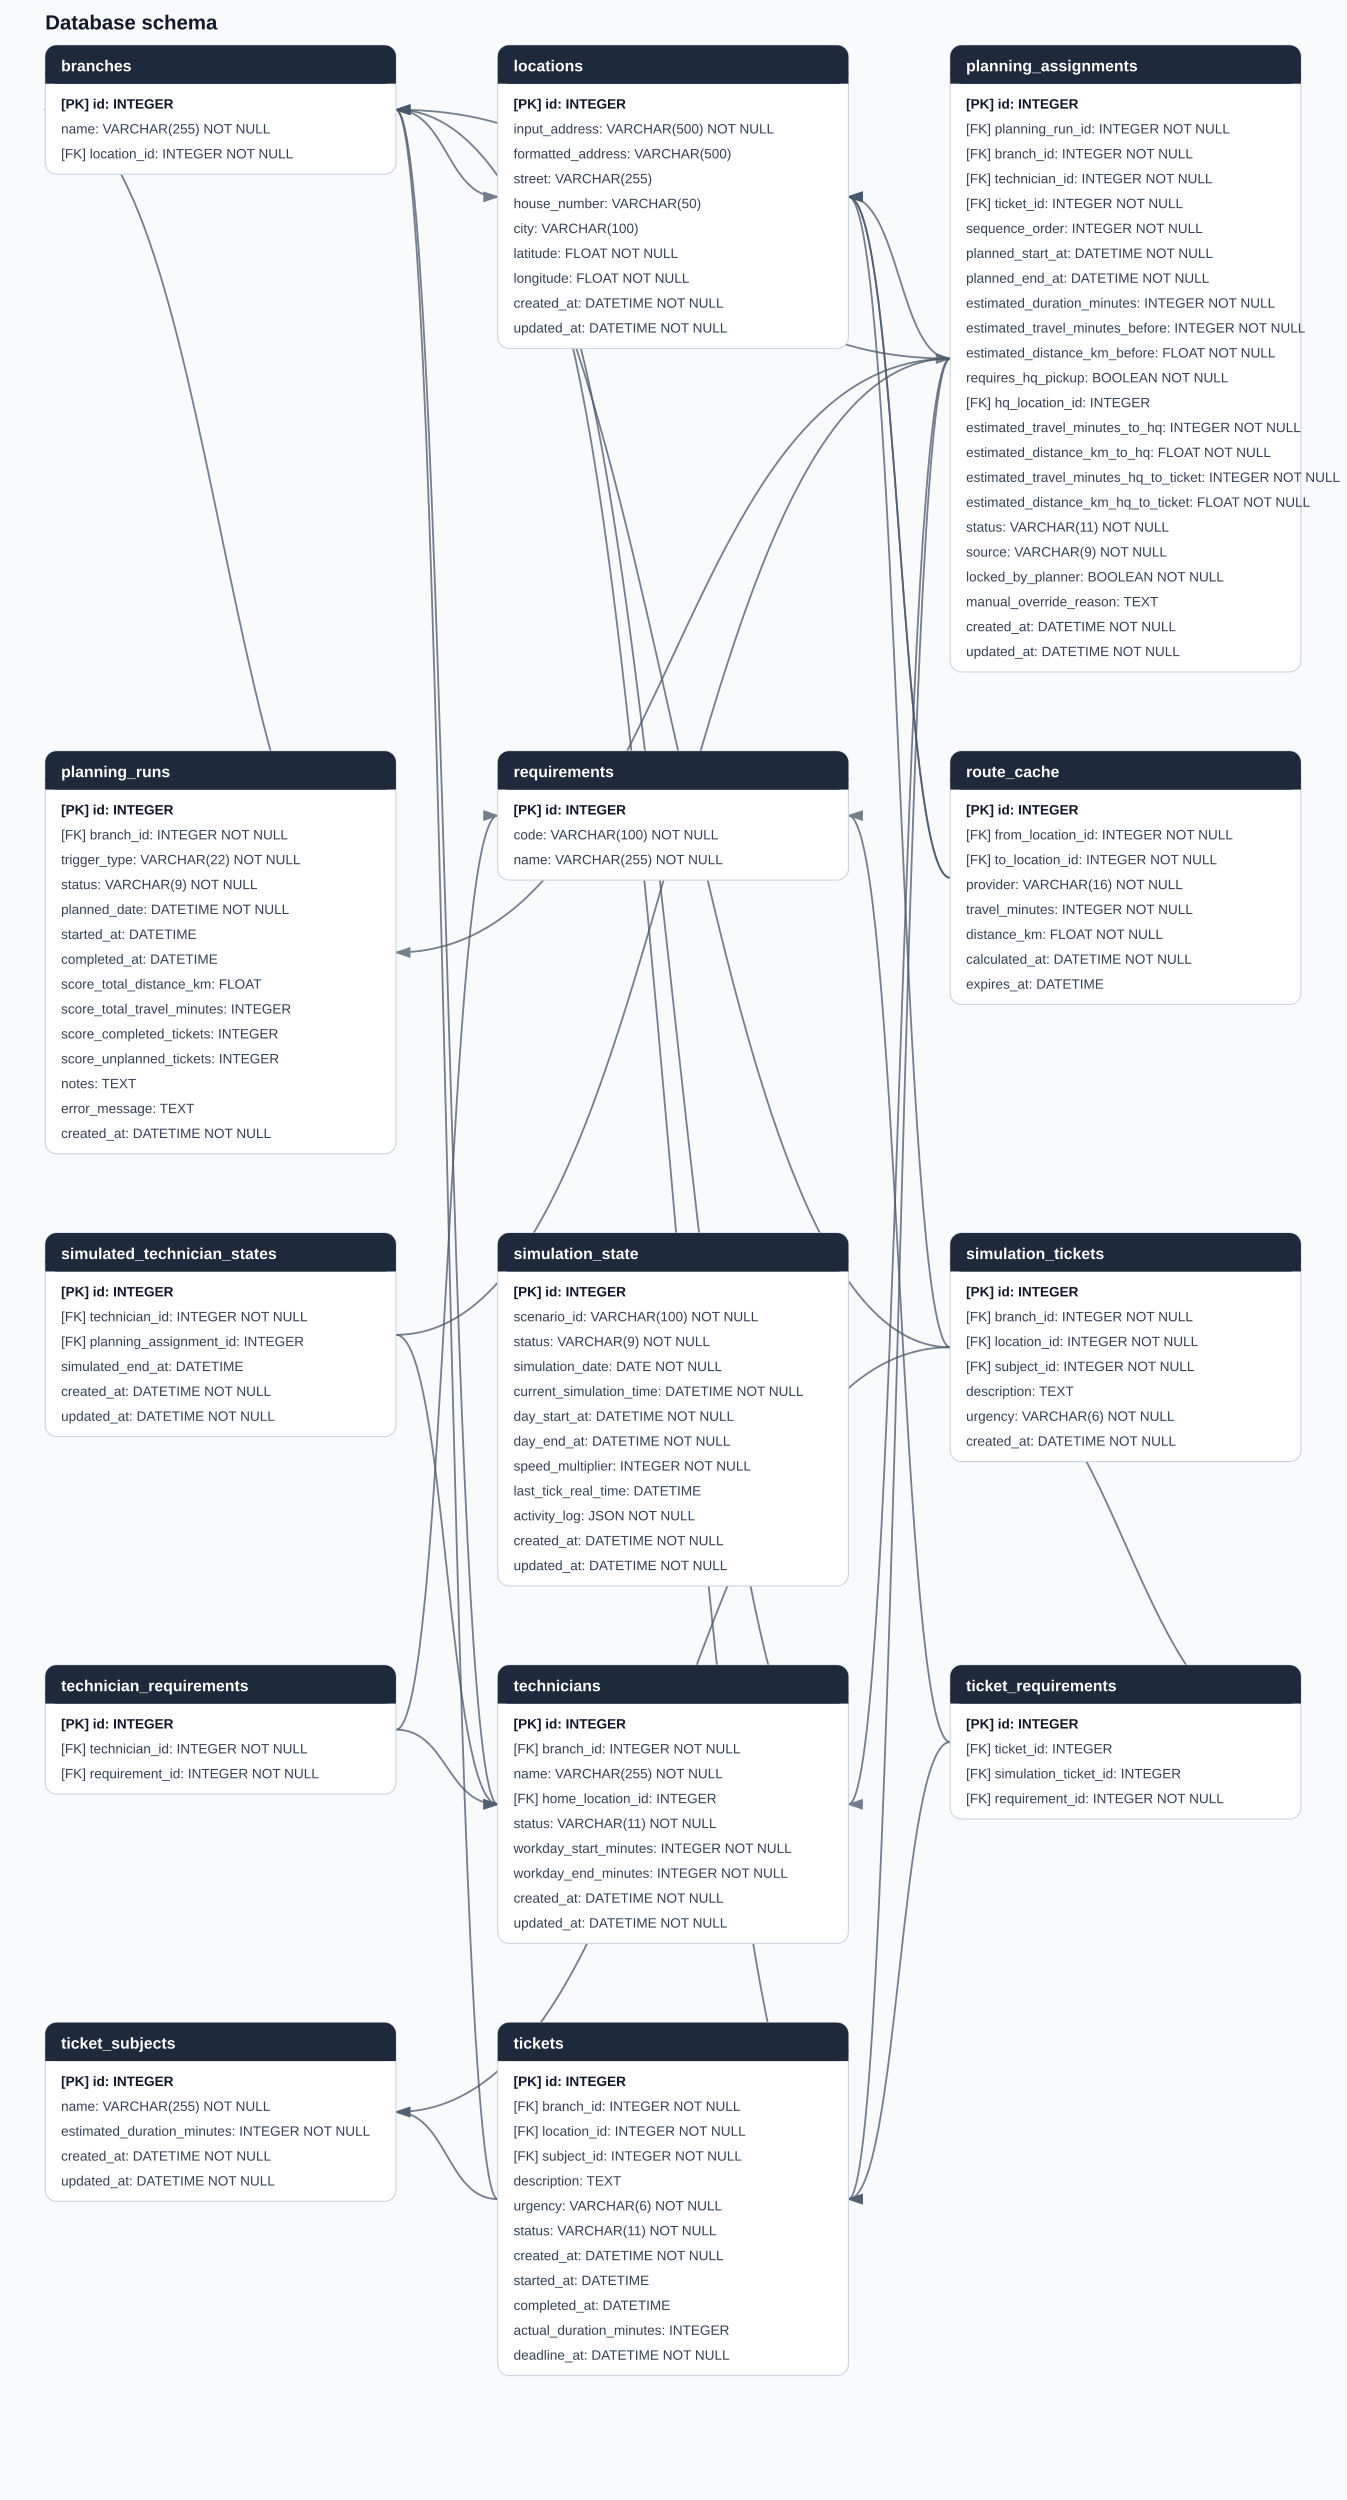
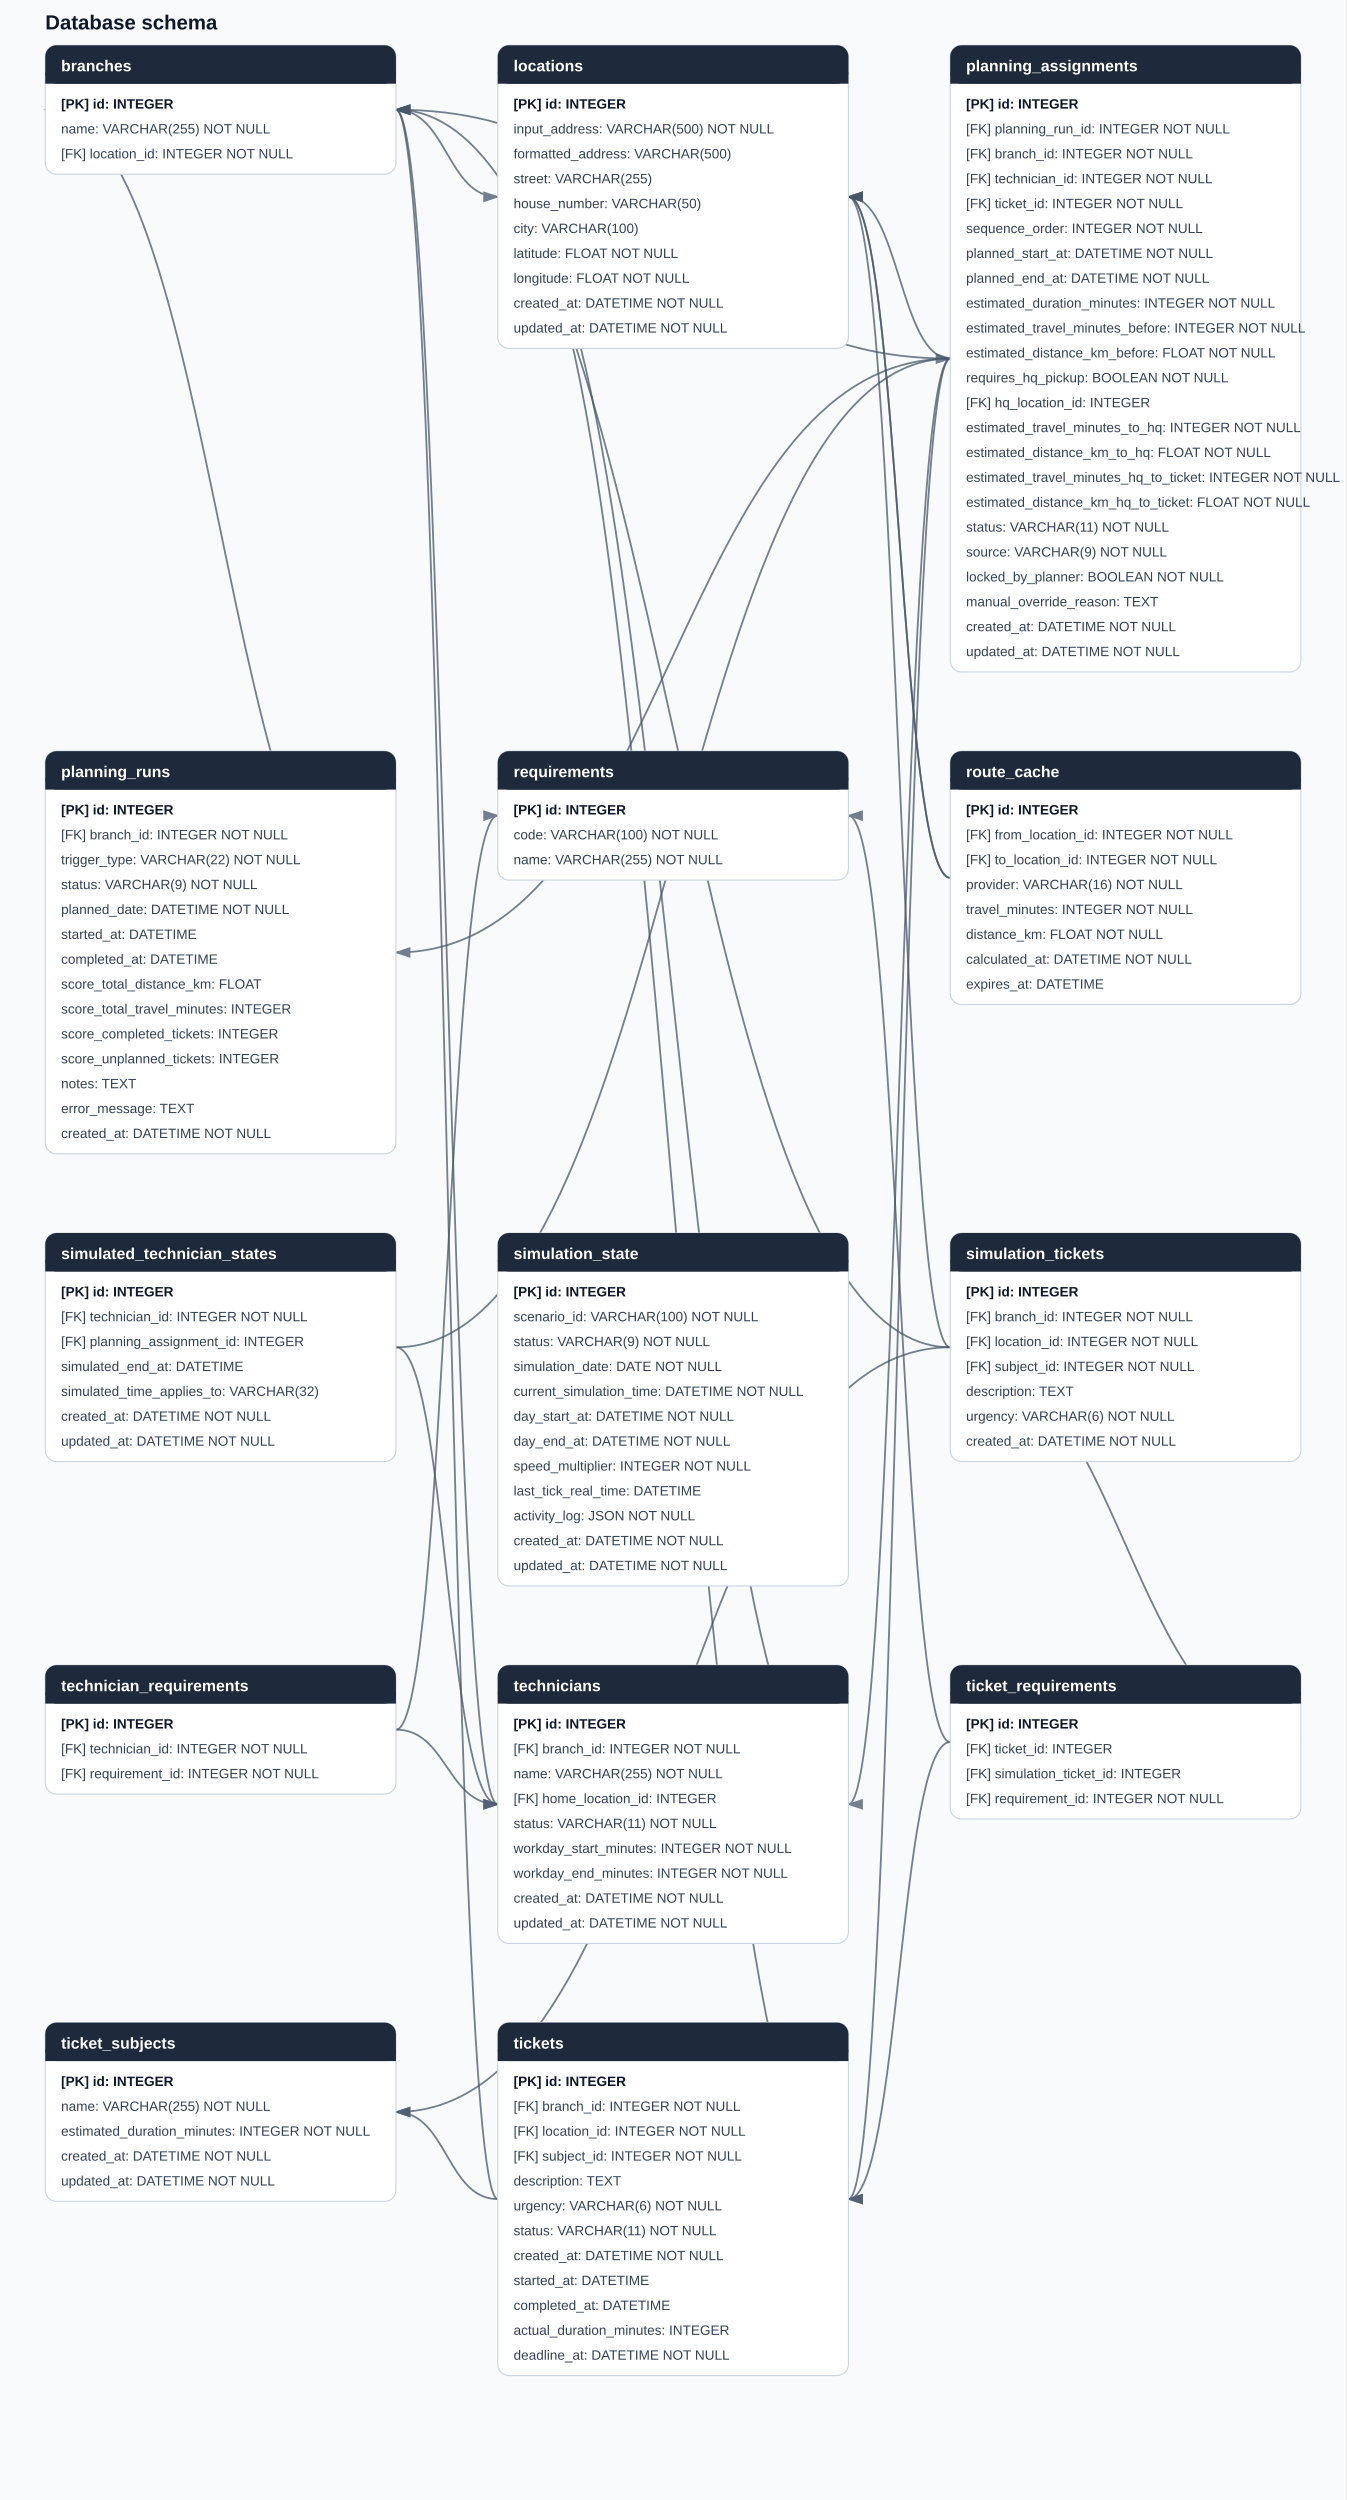
<svg xmlns="http://www.w3.org/2000/svg" width="1190" height="2210" viewBox="0 0 1190 2210">
  <defs>
    <marker id="arrow" markerWidth="10" markerHeight="10" refX="8" refY="3" orient="auto" markerUnits="strokeWidth">
      <path d="M0,0 L0,6 L9,3 z" fill="#475569" />
    </marker>
  </defs>
  <rect width="100%" height="100%" fill="#f8fafc" />
  <text x="40" y="26" font-family="Arial, sans-serif" font-size="18" font-weight="700" fill="#0f172a">Database schema</text>
  <path d="M350,97 C395,97 395,174 440,174" fill="none" stroke="#475569" stroke-width="1.6" marker-end="url(#arrow)" opacity="0.75" />
  <path d="M840,317 C595,317 595,842 350,842" fill="none" stroke="#475569" stroke-width="1.6" marker-end="url(#arrow)" opacity="0.75" />
  <path d="M840,317 C595,317 595,97 350,97" fill="none" stroke="#475569" stroke-width="1.6" marker-end="url(#arrow)" opacity="0.75" />
  <path d="M840,317 C795,317 795,1595 750,1595" fill="none" stroke="#475569" stroke-width="1.6" marker-end="url(#arrow)" opacity="0.75" />
  <path d="M840,317 C795,317 795,1944 750,1944" fill="none" stroke="#475569" stroke-width="1.6" marker-end="url(#arrow)" opacity="0.75" />
  <path d="M840,317 C795,317 795,174 750,174" fill="none" stroke="#475569" stroke-width="1.6" marker-end="url(#arrow)" opacity="0.75" />
  <path d="M350,842 C195,842 195,97 40,97" fill="none" stroke="#475569" stroke-width="1.6" marker-end="url(#arrow)" opacity="0.75" />
  <path d="M840,776 C795,776 795,174 750,174" fill="none" stroke="#475569" stroke-width="1.6" marker-end="url(#arrow)" opacity="0.75" />
  <path d="M840,776 C795,776 795,174 750,174" fill="none" stroke="#475569" stroke-width="1.6" marker-end="url(#arrow)" opacity="0.75" />
-   <path d="M350,1180 C395,1180 395,1595 440,1595" fill="none" stroke="#475569" stroke-width="1.6" marker-end="url(#arrow)" opacity="0.75" />
-   <path d="M350,1180 C595,1180 595,317 840,317" fill="none" stroke="#475569" stroke-width="1.6" marker-end="url(#arrow)" opacity="0.75" />
+   <path d="M350,1191 C395,1191 395,1595 440,1595" fill="none" stroke="#475569" stroke-width="1.6" marker-end="url(#arrow)" opacity="0.75" />
+   <path d="M350,1191 C595,1191 595,317 840,317" fill="none" stroke="#475569" stroke-width="1.6" marker-end="url(#arrow)" opacity="0.75" />
  <path d="M840,1191 C595,1191 595,97 350,97" fill="none" stroke="#475569" stroke-width="1.6" marker-end="url(#arrow)" opacity="0.75" />
  <path d="M840,1191 C795,1191 795,174 750,174" fill="none" stroke="#475569" stroke-width="1.6" marker-end="url(#arrow)" opacity="0.75" />
  <path d="M840,1191 C595,1191 595,1867 350,1867" fill="none" stroke="#475569" stroke-width="1.6" marker-end="url(#arrow)" opacity="0.75" />
  <path d="M350,1529 C395,1529 395,1595 440,1595" fill="none" stroke="#475569" stroke-width="1.6" marker-end="url(#arrow)" opacity="0.75" />
  <path d="M350,1529 C395,1529 395,721 440,721" fill="none" stroke="#475569" stroke-width="1.6" marker-end="url(#arrow)" opacity="0.75" />
  <path d="M440,1595 C395,1595 395,97 350,97" fill="none" stroke="#475569" stroke-width="1.6" marker-end="url(#arrow)" opacity="0.75" />
  <path d="M750,1595 C595,1595 595,174 440,174" fill="none" stroke="#475569" stroke-width="1.6" marker-end="url(#arrow)" opacity="0.75" />
  <path d="M840,1540 C795,1540 795,1944 750,1944" fill="none" stroke="#475569" stroke-width="1.6" marker-end="url(#arrow)" opacity="0.75" />
  <path d="M1150,1540 C995,1540 995,1191 840,1191" fill="none" stroke="#475569" stroke-width="1.6" marker-end="url(#arrow)" opacity="0.75" />
  <path d="M840,1540 C795,1540 795,721 750,721" fill="none" stroke="#475569" stroke-width="1.6" marker-end="url(#arrow)" opacity="0.75" />
  <path d="M440,1944 C395,1944 395,97 350,97" fill="none" stroke="#475569" stroke-width="1.6" marker-end="url(#arrow)" opacity="0.75" />
  <path d="M750,1944 C595,1944 595,174 440,174" fill="none" stroke="#475569" stroke-width="1.6" marker-end="url(#arrow)" opacity="0.75" />
  <path d="M440,1944 C395,1944 395,1867 350,1867" fill="none" stroke="#475569" stroke-width="1.6" marker-end="url(#arrow)" opacity="0.75" />
  <rect x="40" y="40" width="310" height="114" rx="10" fill="#ffffff" stroke="#cbd5e1" />
  <rect x="40" y="40" width="310" height="34" rx="10" fill="#1e293b" />
  <path d="M40,64 H350 V74 H40 Z" fill="#1e293b" />
  <text x="54" y="63" font-family="Arial, sans-serif" font-size="14" font-weight="700" fill="#ffffff">branches</text>
  <text x="54" y="96" font-family="Arial, sans-serif" font-size="12" font-weight="700" fill="#0f172a">[PK] id: INTEGER</text>
  <text x="54" y="118" font-family="Arial, sans-serif" font-size="12" font-weight="400" fill="#334155">name: VARCHAR(255) NOT NULL</text>
  <text x="54" y="140" font-family="Arial, sans-serif" font-size="12" font-weight="400" fill="#334155">[FK] location_id: INTEGER NOT NULL</text>
  <rect x="440" y="40" width="310" height="268" rx="10" fill="#ffffff" stroke="#cbd5e1" />
  <rect x="440" y="40" width="310" height="34" rx="10" fill="#1e293b" />
  <path d="M440,64 H750 V74 H440 Z" fill="#1e293b" />
  <text x="454" y="63" font-family="Arial, sans-serif" font-size="14" font-weight="700" fill="#ffffff">locations</text>
  <text x="454" y="96" font-family="Arial, sans-serif" font-size="12" font-weight="700" fill="#0f172a">[PK] id: INTEGER</text>
  <text x="454" y="118" font-family="Arial, sans-serif" font-size="12" font-weight="400" fill="#334155">input_address: VARCHAR(500) NOT NULL</text>
  <text x="454" y="140" font-family="Arial, sans-serif" font-size="12" font-weight="400" fill="#334155">formatted_address: VARCHAR(500)</text>
  <text x="454" y="162" font-family="Arial, sans-serif" font-size="12" font-weight="400" fill="#334155">street: VARCHAR(255)</text>
  <text x="454" y="184" font-family="Arial, sans-serif" font-size="12" font-weight="400" fill="#334155">house_number: VARCHAR(50)</text>
  <text x="454" y="206" font-family="Arial, sans-serif" font-size="12" font-weight="400" fill="#334155">city: VARCHAR(100)</text>
  <text x="454" y="228" font-family="Arial, sans-serif" font-size="12" font-weight="400" fill="#334155">latitude: FLOAT NOT NULL</text>
  <text x="454" y="250" font-family="Arial, sans-serif" font-size="12" font-weight="400" fill="#334155">longitude: FLOAT NOT NULL</text>
  <text x="454" y="272" font-family="Arial, sans-serif" font-size="12" font-weight="400" fill="#334155">created_at: DATETIME NOT NULL</text>
  <text x="454" y="294" font-family="Arial, sans-serif" font-size="12" font-weight="400" fill="#334155">updated_at: DATETIME NOT NULL</text>
  <rect x="840" y="40" width="310" height="554" rx="10" fill="#ffffff" stroke="#cbd5e1" />
  <rect x="840" y="40" width="310" height="34" rx="10" fill="#1e293b" />
  <path d="M840,64 H1150 V74 H840 Z" fill="#1e293b" />
  <text x="854" y="63" font-family="Arial, sans-serif" font-size="14" font-weight="700" fill="#ffffff">planning_assignments</text>
  <text x="854" y="96" font-family="Arial, sans-serif" font-size="12" font-weight="700" fill="#0f172a">[PK] id: INTEGER</text>
  <text x="854" y="118" font-family="Arial, sans-serif" font-size="12" font-weight="400" fill="#334155">[FK] planning_run_id: INTEGER NOT NULL</text>
  <text x="854" y="140" font-family="Arial, sans-serif" font-size="12" font-weight="400" fill="#334155">[FK] branch_id: INTEGER NOT NULL</text>
  <text x="854" y="162" font-family="Arial, sans-serif" font-size="12" font-weight="400" fill="#334155">[FK] technician_id: INTEGER NOT NULL</text>
  <text x="854" y="184" font-family="Arial, sans-serif" font-size="12" font-weight="400" fill="#334155">[FK] ticket_id: INTEGER NOT NULL</text>
  <text x="854" y="206" font-family="Arial, sans-serif" font-size="12" font-weight="400" fill="#334155">sequence_order: INTEGER NOT NULL</text>
  <text x="854" y="228" font-family="Arial, sans-serif" font-size="12" font-weight="400" fill="#334155">planned_start_at: DATETIME NOT NULL</text>
  <text x="854" y="250" font-family="Arial, sans-serif" font-size="12" font-weight="400" fill="#334155">planned_end_at: DATETIME NOT NULL</text>
  <text x="854" y="272" font-family="Arial, sans-serif" font-size="12" font-weight="400" fill="#334155">estimated_duration_minutes: INTEGER NOT NULL</text>
  <text x="854" y="294" font-family="Arial, sans-serif" font-size="12" font-weight="400" fill="#334155">estimated_travel_minutes_before: INTEGER NOT NULL</text>
  <text x="854" y="316" font-family="Arial, sans-serif" font-size="12" font-weight="400" fill="#334155">estimated_distance_km_before: FLOAT NOT NULL</text>
  <text x="854" y="338" font-family="Arial, sans-serif" font-size="12" font-weight="400" fill="#334155">requires_hq_pickup: BOOLEAN NOT NULL</text>
  <text x="854" y="360" font-family="Arial, sans-serif" font-size="12" font-weight="400" fill="#334155">[FK] hq_location_id: INTEGER</text>
  <text x="854" y="382" font-family="Arial, sans-serif" font-size="12" font-weight="400" fill="#334155">estimated_travel_minutes_to_hq: INTEGER NOT NULL</text>
  <text x="854" y="404" font-family="Arial, sans-serif" font-size="12" font-weight="400" fill="#334155">estimated_distance_km_to_hq: FLOAT NOT NULL</text>
  <text x="854" y="426" font-family="Arial, sans-serif" font-size="12" font-weight="400" fill="#334155">estimated_travel_minutes_hq_to_ticket: INTEGER NOT NULL</text>
  <text x="854" y="448" font-family="Arial, sans-serif" font-size="12" font-weight="400" fill="#334155">estimated_distance_km_hq_to_ticket: FLOAT NOT NULL</text>
  <text x="854" y="470" font-family="Arial, sans-serif" font-size="12" font-weight="400" fill="#334155">status: VARCHAR(11) NOT NULL</text>
  <text x="854" y="492" font-family="Arial, sans-serif" font-size="12" font-weight="400" fill="#334155">source: VARCHAR(9) NOT NULL</text>
  <text x="854" y="514" font-family="Arial, sans-serif" font-size="12" font-weight="400" fill="#334155">locked_by_planner: BOOLEAN NOT NULL</text>
  <text x="854" y="536" font-family="Arial, sans-serif" font-size="12" font-weight="400" fill="#334155">manual_override_reason: TEXT</text>
  <text x="854" y="558" font-family="Arial, sans-serif" font-size="12" font-weight="400" fill="#334155">created_at: DATETIME NOT NULL</text>
  <text x="854" y="580" font-family="Arial, sans-serif" font-size="12" font-weight="400" fill="#334155">updated_at: DATETIME NOT NULL</text>
  <rect x="40" y="664" width="310" height="356" rx="10" fill="#ffffff" stroke="#cbd5e1" />
  <rect x="40" y="664" width="310" height="34" rx="10" fill="#1e293b" />
  <path d="M40,688 H350 V698 H40 Z" fill="#1e293b" />
  <text x="54" y="687" font-family="Arial, sans-serif" font-size="14" font-weight="700" fill="#ffffff">planning_runs</text>
  <text x="54" y="720" font-family="Arial, sans-serif" font-size="12" font-weight="700" fill="#0f172a">[PK] id: INTEGER</text>
  <text x="54" y="742" font-family="Arial, sans-serif" font-size="12" font-weight="400" fill="#334155">[FK] branch_id: INTEGER NOT NULL</text>
  <text x="54" y="764" font-family="Arial, sans-serif" font-size="12" font-weight="400" fill="#334155">trigger_type: VARCHAR(22) NOT NULL</text>
  <text x="54" y="786" font-family="Arial, sans-serif" font-size="12" font-weight="400" fill="#334155">status: VARCHAR(9) NOT NULL</text>
  <text x="54" y="808" font-family="Arial, sans-serif" font-size="12" font-weight="400" fill="#334155">planned_date: DATETIME NOT NULL</text>
  <text x="54" y="830" font-family="Arial, sans-serif" font-size="12" font-weight="400" fill="#334155">started_at: DATETIME</text>
  <text x="54" y="852" font-family="Arial, sans-serif" font-size="12" font-weight="400" fill="#334155">completed_at: DATETIME</text>
  <text x="54" y="874" font-family="Arial, sans-serif" font-size="12" font-weight="400" fill="#334155">score_total_distance_km: FLOAT</text>
  <text x="54" y="896" font-family="Arial, sans-serif" font-size="12" font-weight="400" fill="#334155">score_total_travel_minutes: INTEGER</text>
  <text x="54" y="918" font-family="Arial, sans-serif" font-size="12" font-weight="400" fill="#334155">score_completed_tickets: INTEGER</text>
  <text x="54" y="940" font-family="Arial, sans-serif" font-size="12" font-weight="400" fill="#334155">score_unplanned_tickets: INTEGER</text>
  <text x="54" y="962" font-family="Arial, sans-serif" font-size="12" font-weight="400" fill="#334155">notes: TEXT</text>
  <text x="54" y="984" font-family="Arial, sans-serif" font-size="12" font-weight="400" fill="#334155">error_message: TEXT</text>
  <text x="54" y="1006" font-family="Arial, sans-serif" font-size="12" font-weight="400" fill="#334155">created_at: DATETIME NOT NULL</text>
  <rect x="440" y="664" width="310" height="114" rx="10" fill="#ffffff" stroke="#cbd5e1" />
  <rect x="440" y="664" width="310" height="34" rx="10" fill="#1e293b" />
  <path d="M440,688 H750 V698 H440 Z" fill="#1e293b" />
  <text x="454" y="687" font-family="Arial, sans-serif" font-size="14" font-weight="700" fill="#ffffff">requirements</text>
  <text x="454" y="720" font-family="Arial, sans-serif" font-size="12" font-weight="700" fill="#0f172a">[PK] id: INTEGER</text>
  <text x="454" y="742" font-family="Arial, sans-serif" font-size="12" font-weight="400" fill="#334155">code: VARCHAR(100) NOT NULL</text>
  <text x="454" y="764" font-family="Arial, sans-serif" font-size="12" font-weight="400" fill="#334155">name: VARCHAR(255) NOT NULL</text>
  <rect x="840" y="664" width="310" height="224" rx="10" fill="#ffffff" stroke="#cbd5e1" />
  <rect x="840" y="664" width="310" height="34" rx="10" fill="#1e293b" />
  <path d="M840,688 H1150 V698 H840 Z" fill="#1e293b" />
  <text x="854" y="687" font-family="Arial, sans-serif" font-size="14" font-weight="700" fill="#ffffff">route_cache</text>
  <text x="854" y="720" font-family="Arial, sans-serif" font-size="12" font-weight="700" fill="#0f172a">[PK] id: INTEGER</text>
  <text x="854" y="742" font-family="Arial, sans-serif" font-size="12" font-weight="400" fill="#334155">[FK] from_location_id: INTEGER NOT NULL</text>
  <text x="854" y="764" font-family="Arial, sans-serif" font-size="12" font-weight="400" fill="#334155">[FK] to_location_id: INTEGER NOT NULL</text>
  <text x="854" y="786" font-family="Arial, sans-serif" font-size="12" font-weight="400" fill="#334155">provider: VARCHAR(16) NOT NULL</text>
  <text x="854" y="808" font-family="Arial, sans-serif" font-size="12" font-weight="400" fill="#334155">travel_minutes: INTEGER NOT NULL</text>
  <text x="854" y="830" font-family="Arial, sans-serif" font-size="12" font-weight="400" fill="#334155">distance_km: FLOAT NOT NULL</text>
  <text x="854" y="852" font-family="Arial, sans-serif" font-size="12" font-weight="400" fill="#334155">calculated_at: DATETIME NOT NULL</text>
  <text x="854" y="874" font-family="Arial, sans-serif" font-size="12" font-weight="400" fill="#334155">expires_at: DATETIME</text>
-   <rect x="40" y="1090" width="310" height="180" rx="10" fill="#ffffff" stroke="#cbd5e1" />
+   <rect x="40" y="1090" width="310" height="202" rx="10" fill="#ffffff" stroke="#cbd5e1" />
  <rect x="40" y="1090" width="310" height="34" rx="10" fill="#1e293b" />
  <path d="M40,1114 H350 V1124 H40 Z" fill="#1e293b" />
  <text x="54" y="1113" font-family="Arial, sans-serif" font-size="14" font-weight="700" fill="#ffffff">simulated_technician_states</text>
  <text x="54" y="1146" font-family="Arial, sans-serif" font-size="12" font-weight="700" fill="#0f172a">[PK] id: INTEGER</text>
  <text x="54" y="1168" font-family="Arial, sans-serif" font-size="12" font-weight="400" fill="#334155">[FK] technician_id: INTEGER NOT NULL</text>
  <text x="54" y="1190" font-family="Arial, sans-serif" font-size="12" font-weight="400" fill="#334155">[FK] planning_assignment_id: INTEGER</text>
  <text x="54" y="1212" font-family="Arial, sans-serif" font-size="12" font-weight="400" fill="#334155">simulated_end_at: DATETIME</text>
-   <text x="54" y="1234" font-family="Arial, sans-serif" font-size="12" font-weight="400" fill="#334155">created_at: DATETIME NOT NULL</text>
-   <text x="54" y="1256" font-family="Arial, sans-serif" font-size="12" font-weight="400" fill="#334155">updated_at: DATETIME NOT NULL</text>
+   <text x="54" y="1234" font-family="Arial, sans-serif" font-size="12" font-weight="400" fill="#334155">simulated_time_applies_to: VARCHAR(32)</text>
+   <text x="54" y="1256" font-family="Arial, sans-serif" font-size="12" font-weight="400" fill="#334155">created_at: DATETIME NOT NULL</text>
+   <text x="54" y="1278" font-family="Arial, sans-serif" font-size="12" font-weight="400" fill="#334155">updated_at: DATETIME NOT NULL</text>
  <rect x="440" y="1090" width="310" height="312" rx="10" fill="#ffffff" stroke="#cbd5e1" />
  <rect x="440" y="1090" width="310" height="34" rx="10" fill="#1e293b" />
  <path d="M440,1114 H750 V1124 H440 Z" fill="#1e293b" />
  <text x="454" y="1113" font-family="Arial, sans-serif" font-size="14" font-weight="700" fill="#ffffff">simulation_state</text>
  <text x="454" y="1146" font-family="Arial, sans-serif" font-size="12" font-weight="700" fill="#0f172a">[PK] id: INTEGER</text>
  <text x="454" y="1168" font-family="Arial, sans-serif" font-size="12" font-weight="400" fill="#334155">scenario_id: VARCHAR(100) NOT NULL</text>
  <text x="454" y="1190" font-family="Arial, sans-serif" font-size="12" font-weight="400" fill="#334155">status: VARCHAR(9) NOT NULL</text>
  <text x="454" y="1212" font-family="Arial, sans-serif" font-size="12" font-weight="400" fill="#334155">simulation_date: DATE NOT NULL</text>
  <text x="454" y="1234" font-family="Arial, sans-serif" font-size="12" font-weight="400" fill="#334155">current_simulation_time: DATETIME NOT NULL</text>
  <text x="454" y="1256" font-family="Arial, sans-serif" font-size="12" font-weight="400" fill="#334155">day_start_at: DATETIME NOT NULL</text>
  <text x="454" y="1278" font-family="Arial, sans-serif" font-size="12" font-weight="400" fill="#334155">day_end_at: DATETIME NOT NULL</text>
  <text x="454" y="1300" font-family="Arial, sans-serif" font-size="12" font-weight="400" fill="#334155">speed_multiplier: INTEGER NOT NULL</text>
  <text x="454" y="1322" font-family="Arial, sans-serif" font-size="12" font-weight="400" fill="#334155">last_tick_real_time: DATETIME</text>
  <text x="454" y="1344" font-family="Arial, sans-serif" font-size="12" font-weight="400" fill="#334155">activity_log: JSON NOT NULL</text>
  <text x="454" y="1366" font-family="Arial, sans-serif" font-size="12" font-weight="400" fill="#334155">created_at: DATETIME NOT NULL</text>
  <text x="454" y="1388" font-family="Arial, sans-serif" font-size="12" font-weight="400" fill="#334155">updated_at: DATETIME NOT NULL</text>
  <rect x="840" y="1090" width="310" height="202" rx="10" fill="#ffffff" stroke="#cbd5e1" />
  <rect x="840" y="1090" width="310" height="34" rx="10" fill="#1e293b" />
  <path d="M840,1114 H1150 V1124 H840 Z" fill="#1e293b" />
  <text x="854" y="1113" font-family="Arial, sans-serif" font-size="14" font-weight="700" fill="#ffffff">simulation_tickets</text>
  <text x="854" y="1146" font-family="Arial, sans-serif" font-size="12" font-weight="700" fill="#0f172a">[PK] id: INTEGER</text>
  <text x="854" y="1168" font-family="Arial, sans-serif" font-size="12" font-weight="400" fill="#334155">[FK] branch_id: INTEGER NOT NULL</text>
  <text x="854" y="1190" font-family="Arial, sans-serif" font-size="12" font-weight="400" fill="#334155">[FK] location_id: INTEGER NOT NULL</text>
  <text x="854" y="1212" font-family="Arial, sans-serif" font-size="12" font-weight="400" fill="#334155">[FK] subject_id: INTEGER NOT NULL</text>
  <text x="854" y="1234" font-family="Arial, sans-serif" font-size="12" font-weight="400" fill="#334155">description: TEXT</text>
  <text x="854" y="1256" font-family="Arial, sans-serif" font-size="12" font-weight="400" fill="#334155">urgency: VARCHAR(6) NOT NULL</text>
  <text x="854" y="1278" font-family="Arial, sans-serif" font-size="12" font-weight="400" fill="#334155">created_at: DATETIME NOT NULL</text>
  <rect x="40" y="1472" width="310" height="114" rx="10" fill="#ffffff" stroke="#cbd5e1" />
  <rect x="40" y="1472" width="310" height="34" rx="10" fill="#1e293b" />
  <path d="M40,1496 H350 V1506 H40 Z" fill="#1e293b" />
  <text x="54" y="1495" font-family="Arial, sans-serif" font-size="14" font-weight="700" fill="#ffffff">technician_requirements</text>
  <text x="54" y="1528" font-family="Arial, sans-serif" font-size="12" font-weight="700" fill="#0f172a">[PK] id: INTEGER</text>
  <text x="54" y="1550" font-family="Arial, sans-serif" font-size="12" font-weight="400" fill="#334155">[FK] technician_id: INTEGER NOT NULL</text>
  <text x="54" y="1572" font-family="Arial, sans-serif" font-size="12" font-weight="400" fill="#334155">[FK] requirement_id: INTEGER NOT NULL</text>
  <rect x="440" y="1472" width="310" height="246" rx="10" fill="#ffffff" stroke="#cbd5e1" />
  <rect x="440" y="1472" width="310" height="34" rx="10" fill="#1e293b" />
  <path d="M440,1496 H750 V1506 H440 Z" fill="#1e293b" />
  <text x="454" y="1495" font-family="Arial, sans-serif" font-size="14" font-weight="700" fill="#ffffff">technicians</text>
  <text x="454" y="1528" font-family="Arial, sans-serif" font-size="12" font-weight="700" fill="#0f172a">[PK] id: INTEGER</text>
  <text x="454" y="1550" font-family="Arial, sans-serif" font-size="12" font-weight="400" fill="#334155">[FK] branch_id: INTEGER NOT NULL</text>
  <text x="454" y="1572" font-family="Arial, sans-serif" font-size="12" font-weight="400" fill="#334155">name: VARCHAR(255) NOT NULL</text>
  <text x="454" y="1594" font-family="Arial, sans-serif" font-size="12" font-weight="400" fill="#334155">[FK] home_location_id: INTEGER</text>
  <text x="454" y="1616" font-family="Arial, sans-serif" font-size="12" font-weight="400" fill="#334155">status: VARCHAR(11) NOT NULL</text>
  <text x="454" y="1638" font-family="Arial, sans-serif" font-size="12" font-weight="400" fill="#334155">workday_start_minutes: INTEGER NOT NULL</text>
  <text x="454" y="1660" font-family="Arial, sans-serif" font-size="12" font-weight="400" fill="#334155">workday_end_minutes: INTEGER NOT NULL</text>
  <text x="454" y="1682" font-family="Arial, sans-serif" font-size="12" font-weight="400" fill="#334155">created_at: DATETIME NOT NULL</text>
  <text x="454" y="1704" font-family="Arial, sans-serif" font-size="12" font-weight="400" fill="#334155">updated_at: DATETIME NOT NULL</text>
  <rect x="840" y="1472" width="310" height="136" rx="10" fill="#ffffff" stroke="#cbd5e1" />
  <rect x="840" y="1472" width="310" height="34" rx="10" fill="#1e293b" />
  <path d="M840,1496 H1150 V1506 H840 Z" fill="#1e293b" />
  <text x="854" y="1495" font-family="Arial, sans-serif" font-size="14" font-weight="700" fill="#ffffff">ticket_requirements</text>
  <text x="854" y="1528" font-family="Arial, sans-serif" font-size="12" font-weight="700" fill="#0f172a">[PK] id: INTEGER</text>
  <text x="854" y="1550" font-family="Arial, sans-serif" font-size="12" font-weight="400" fill="#334155">[FK] ticket_id: INTEGER</text>
  <text x="854" y="1572" font-family="Arial, sans-serif" font-size="12" font-weight="400" fill="#334155">[FK] simulation_ticket_id: INTEGER</text>
  <text x="854" y="1594" font-family="Arial, sans-serif" font-size="12" font-weight="400" fill="#334155">[FK] requirement_id: INTEGER NOT NULL</text>
  <rect x="40" y="1788" width="310" height="158" rx="10" fill="#ffffff" stroke="#cbd5e1" />
  <rect x="40" y="1788" width="310" height="34" rx="10" fill="#1e293b" />
  <path d="M40,1812 H350 V1822 H40 Z" fill="#1e293b" />
  <text x="54" y="1811" font-family="Arial, sans-serif" font-size="14" font-weight="700" fill="#ffffff">ticket_subjects</text>
  <text x="54" y="1844" font-family="Arial, sans-serif" font-size="12" font-weight="700" fill="#0f172a">[PK] id: INTEGER</text>
  <text x="54" y="1866" font-family="Arial, sans-serif" font-size="12" font-weight="400" fill="#334155">name: VARCHAR(255) NOT NULL</text>
  <text x="54" y="1888" font-family="Arial, sans-serif" font-size="12" font-weight="400" fill="#334155">estimated_duration_minutes: INTEGER NOT NULL</text>
  <text x="54" y="1910" font-family="Arial, sans-serif" font-size="12" font-weight="400" fill="#334155">created_at: DATETIME NOT NULL</text>
  <text x="54" y="1932" font-family="Arial, sans-serif" font-size="12" font-weight="400" fill="#334155">updated_at: DATETIME NOT NULL</text>
  <rect x="440" y="1788" width="310" height="312" rx="10" fill="#ffffff" stroke="#cbd5e1" />
  <rect x="440" y="1788" width="310" height="34" rx="10" fill="#1e293b" />
  <path d="M440,1812 H750 V1822 H440 Z" fill="#1e293b" />
  <text x="454" y="1811" font-family="Arial, sans-serif" font-size="14" font-weight="700" fill="#ffffff">tickets</text>
  <text x="454" y="1844" font-family="Arial, sans-serif" font-size="12" font-weight="700" fill="#0f172a">[PK] id: INTEGER</text>
  <text x="454" y="1866" font-family="Arial, sans-serif" font-size="12" font-weight="400" fill="#334155">[FK] branch_id: INTEGER NOT NULL</text>
  <text x="454" y="1888" font-family="Arial, sans-serif" font-size="12" font-weight="400" fill="#334155">[FK] location_id: INTEGER NOT NULL</text>
  <text x="454" y="1910" font-family="Arial, sans-serif" font-size="12" font-weight="400" fill="#334155">[FK] subject_id: INTEGER NOT NULL</text>
  <text x="454" y="1932" font-family="Arial, sans-serif" font-size="12" font-weight="400" fill="#334155">description: TEXT</text>
  <text x="454" y="1954" font-family="Arial, sans-serif" font-size="12" font-weight="400" fill="#334155">urgency: VARCHAR(6) NOT NULL</text>
  <text x="454" y="1976" font-family="Arial, sans-serif" font-size="12" font-weight="400" fill="#334155">status: VARCHAR(11) NOT NULL</text>
  <text x="454" y="1998" font-family="Arial, sans-serif" font-size="12" font-weight="400" fill="#334155">created_at: DATETIME NOT NULL</text>
  <text x="454" y="2020" font-family="Arial, sans-serif" font-size="12" font-weight="400" fill="#334155">started_at: DATETIME</text>
  <text x="454" y="2042" font-family="Arial, sans-serif" font-size="12" font-weight="400" fill="#334155">completed_at: DATETIME</text>
  <text x="454" y="2064" font-family="Arial, sans-serif" font-size="12" font-weight="400" fill="#334155">actual_duration_minutes: INTEGER</text>
  <text x="454" y="2086" font-family="Arial, sans-serif" font-size="12" font-weight="400" fill="#334155">deadline_at: DATETIME NOT NULL</text>
</svg>
